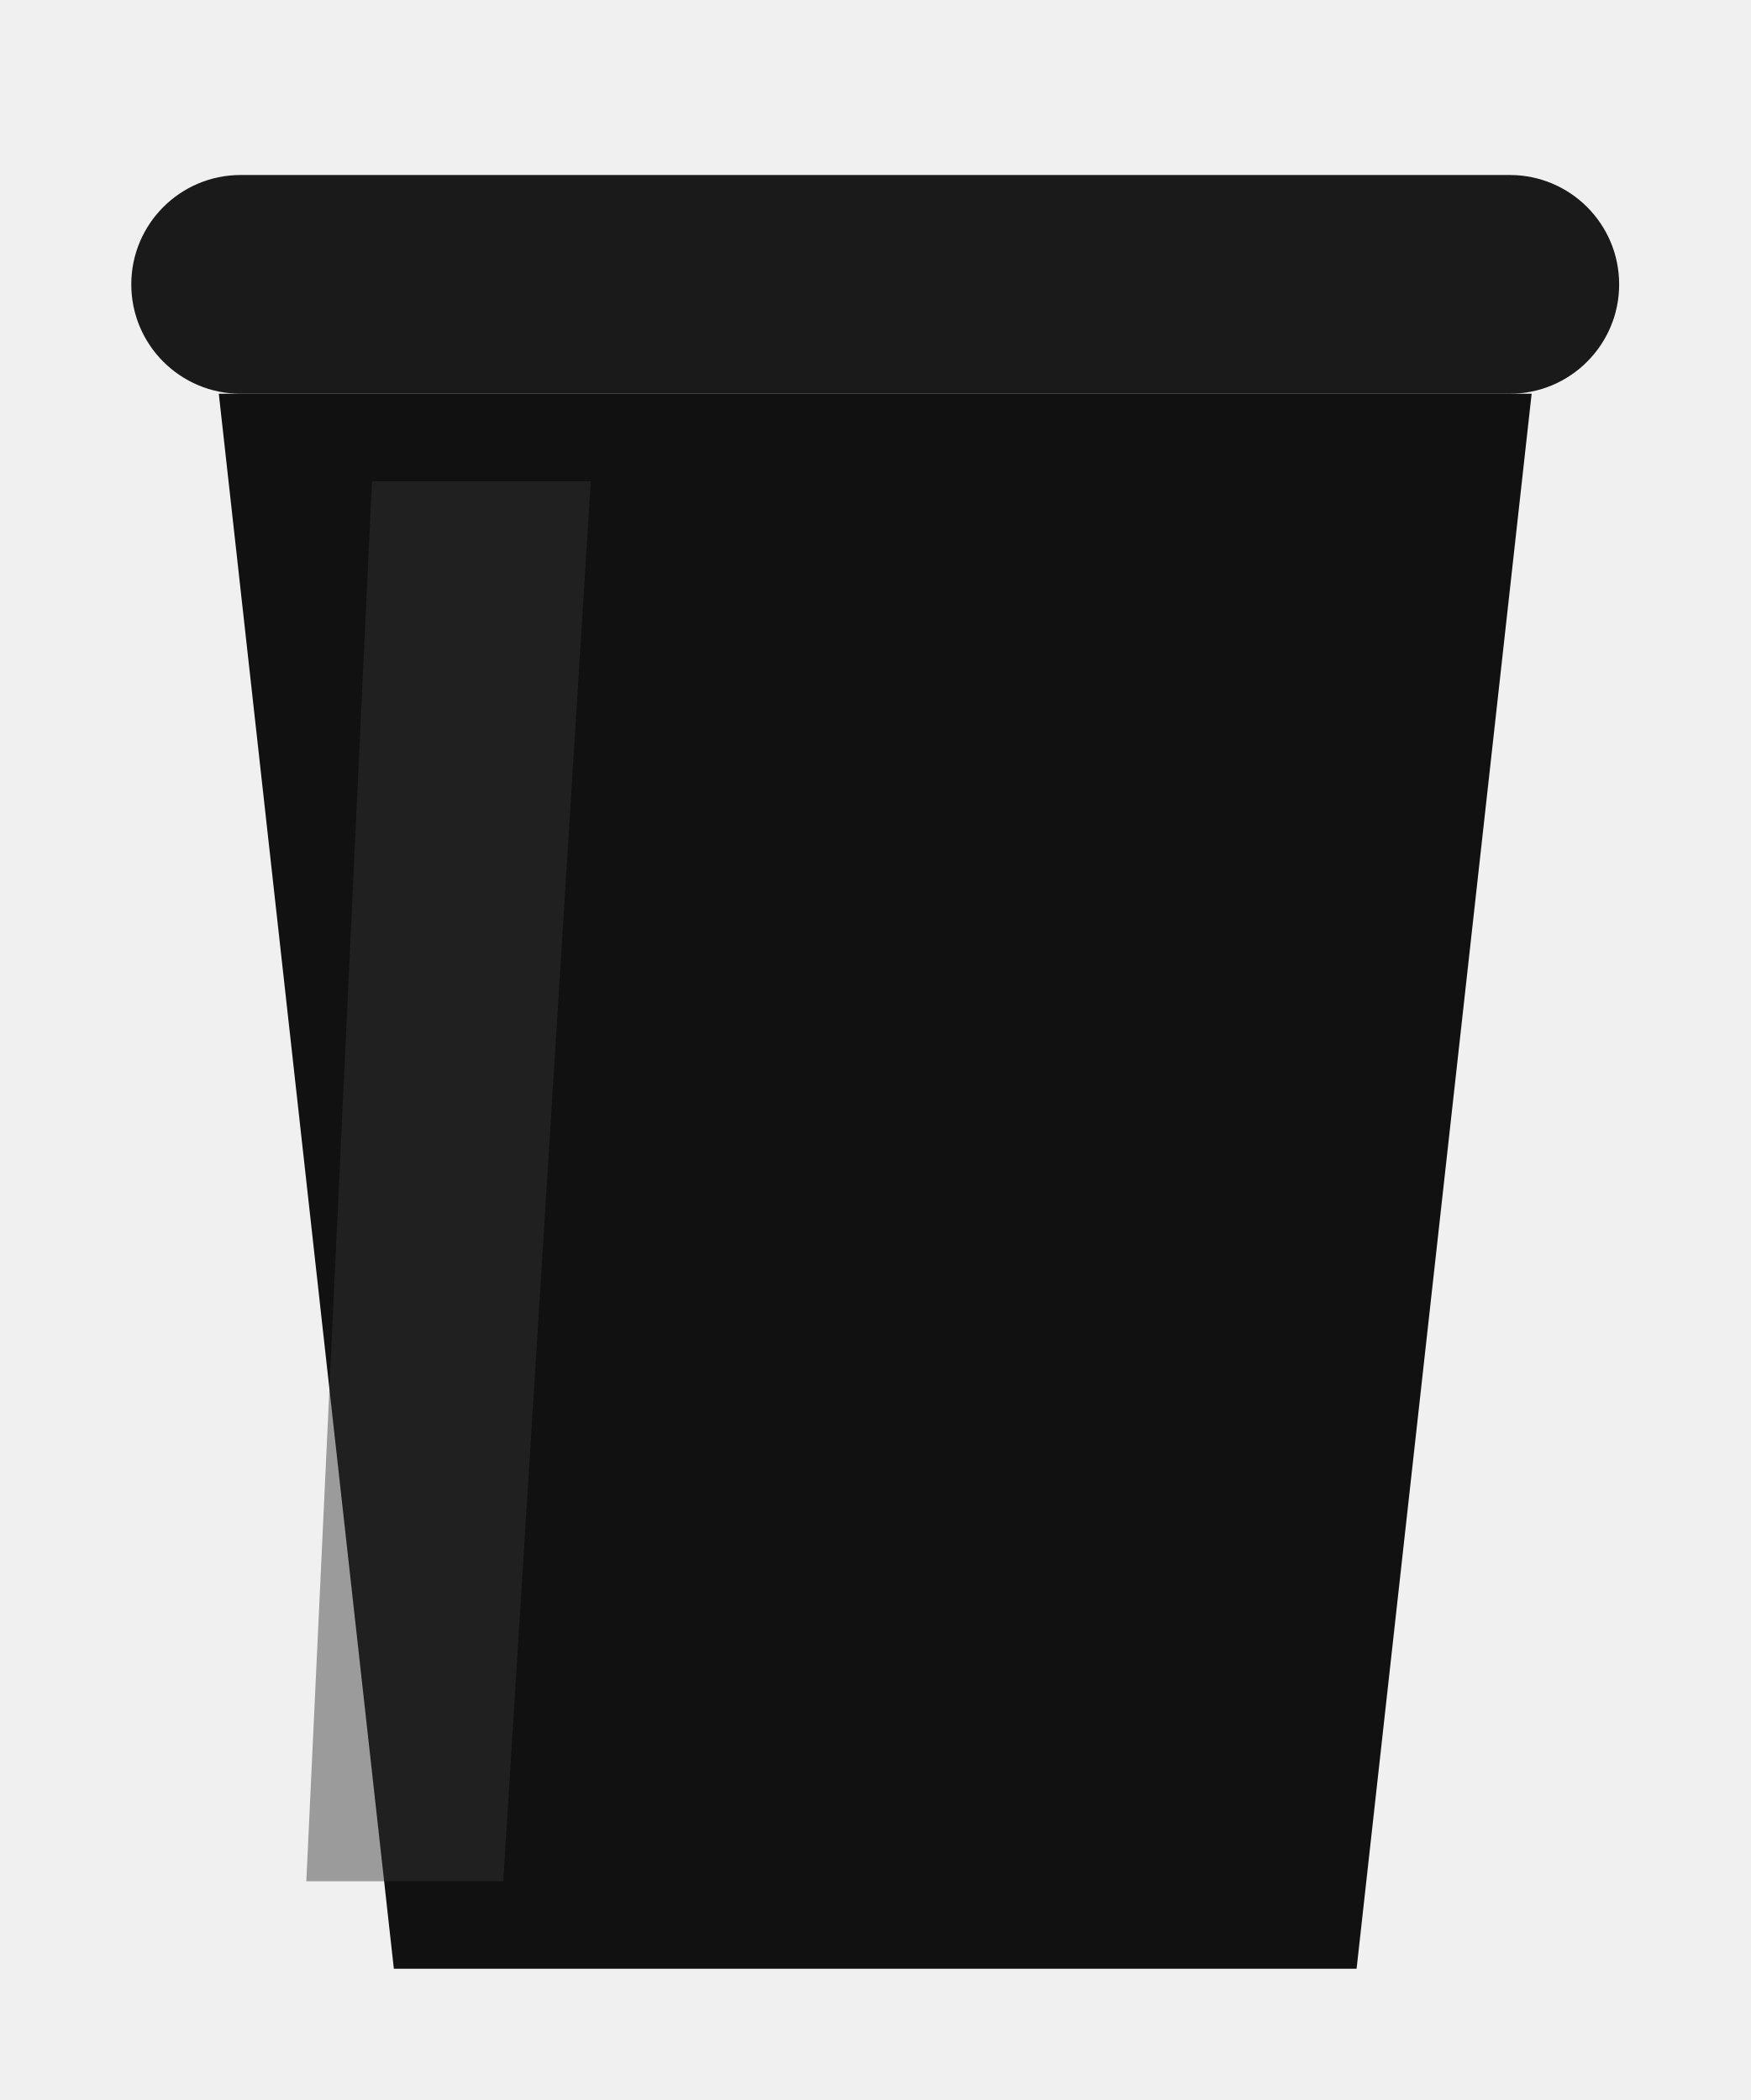
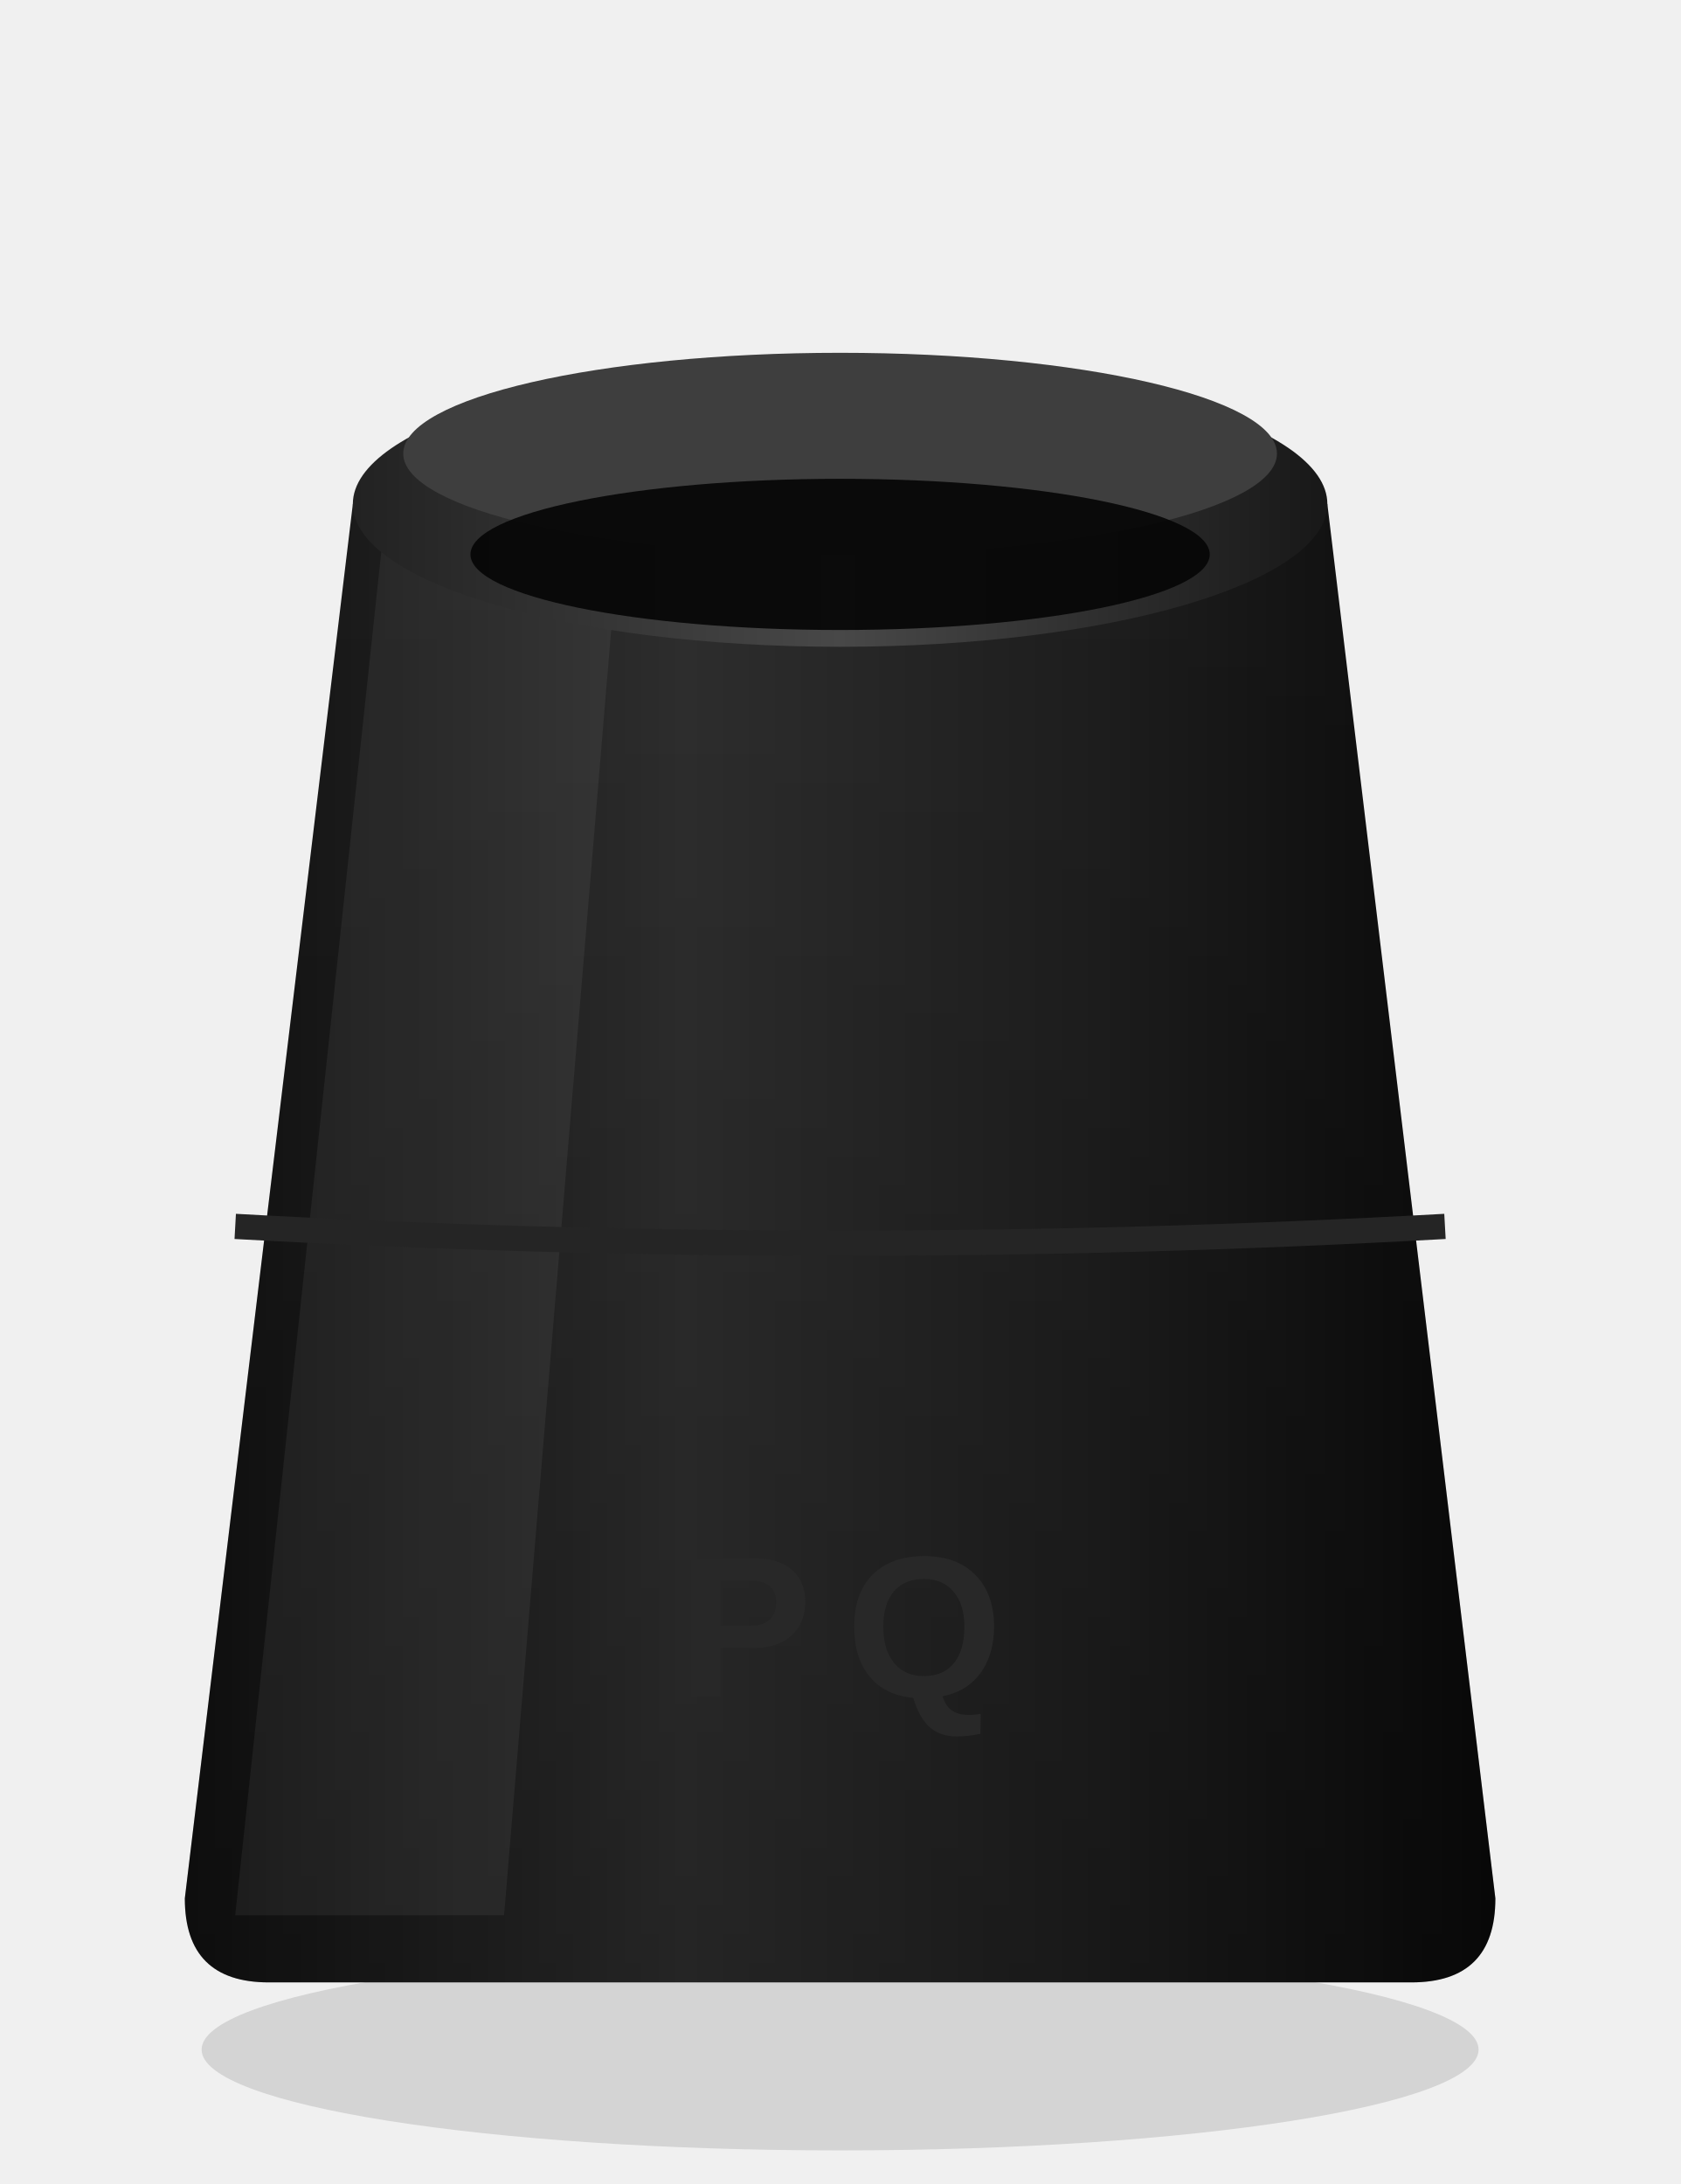
- <svg xmlns="http://www.w3.org/2000/svg" viewBox="0 0 80 96">
-   <rect x="6" y="8" width="68" height="10" rx="5" fill="#1a1a1a" />
-   <path d="M10 18 L70 18 L62 90 L18 90 Z" fill="#111" />
-   <path d="M17 22 L27 22 L23 86 L14 86 Z" fill="#333" opacity="0.45" />
+ <svg xmlns="http://www.w3.org/2000/svg" viewBox="0 0 100 130">
+   <defs>
+     <linearGradient id="b" x1="0" y1="0" x2="1" y2="0">
+       <stop offset="0%" stop-color="#111" />
+       <stop offset="38%" stop-color="#2e2e2e" />
+       <stop offset="70%" stop-color="#1e1e1e" />
+       <stop offset="100%" stop-color="#0a0a0a" />
+     </linearGradient>
+     <linearGradient id="r" x1="0" y1="0" x2="1" y2="0">
+       <stop offset="0%" stop-color="#222" />
+       <stop offset="50%" stop-color="#484848" />
+       <stop offset="100%" stop-color="#181818" />
+     </linearGradient>
+     <linearGradient id="sh" x1="0" y1="0" x2="0" y2="1">
+       <stop offset="0%" stop-color="#000" stop-opacity="0" />
+       <stop offset="100%" stop-color="#000" stop-opacity="0.2" />
+     </linearGradient>
+   </defs>
+   <ellipse cx="50" cy="122" rx="38" ry="6" fill="#000" opacity="0.12" />
+   <path d="M21 30 L11 113 Q11 118 16 118 L84 118 Q89 118 89 113 L79 30 Z" fill="url(#b)" />
+   <path d="M21 30 L11 113 Q11 118 16 118 L84 118 Q89 118 89 113 L79 30 Z" fill="url(#sh)" />
+   <path d="M23 30 L14 114 L30 114 L37 30 Z" fill="white" opacity="0.055" />
+   <path d="M14 73 Q50 75 86 73" stroke="#252525" stroke-width="1.5" fill="none" />
+   <ellipse cx="50" cy="30" rx="29" ry="8.5" fill="url(#r)" />
+   <ellipse cx="50" cy="27" rx="26" ry="6" fill="#3e3e3e" />
+   <ellipse cx="50" cy="33" rx="22" ry="4.5" fill="#050505" opacity="0.92" />
+   <text x="50" y="101" text-anchor="middle" fill="#282828" font-size="12" font-family="'Helvetica Neue',Arial,sans-serif" font-weight="900" letter-spacing="2">PQ</text>
</svg>
